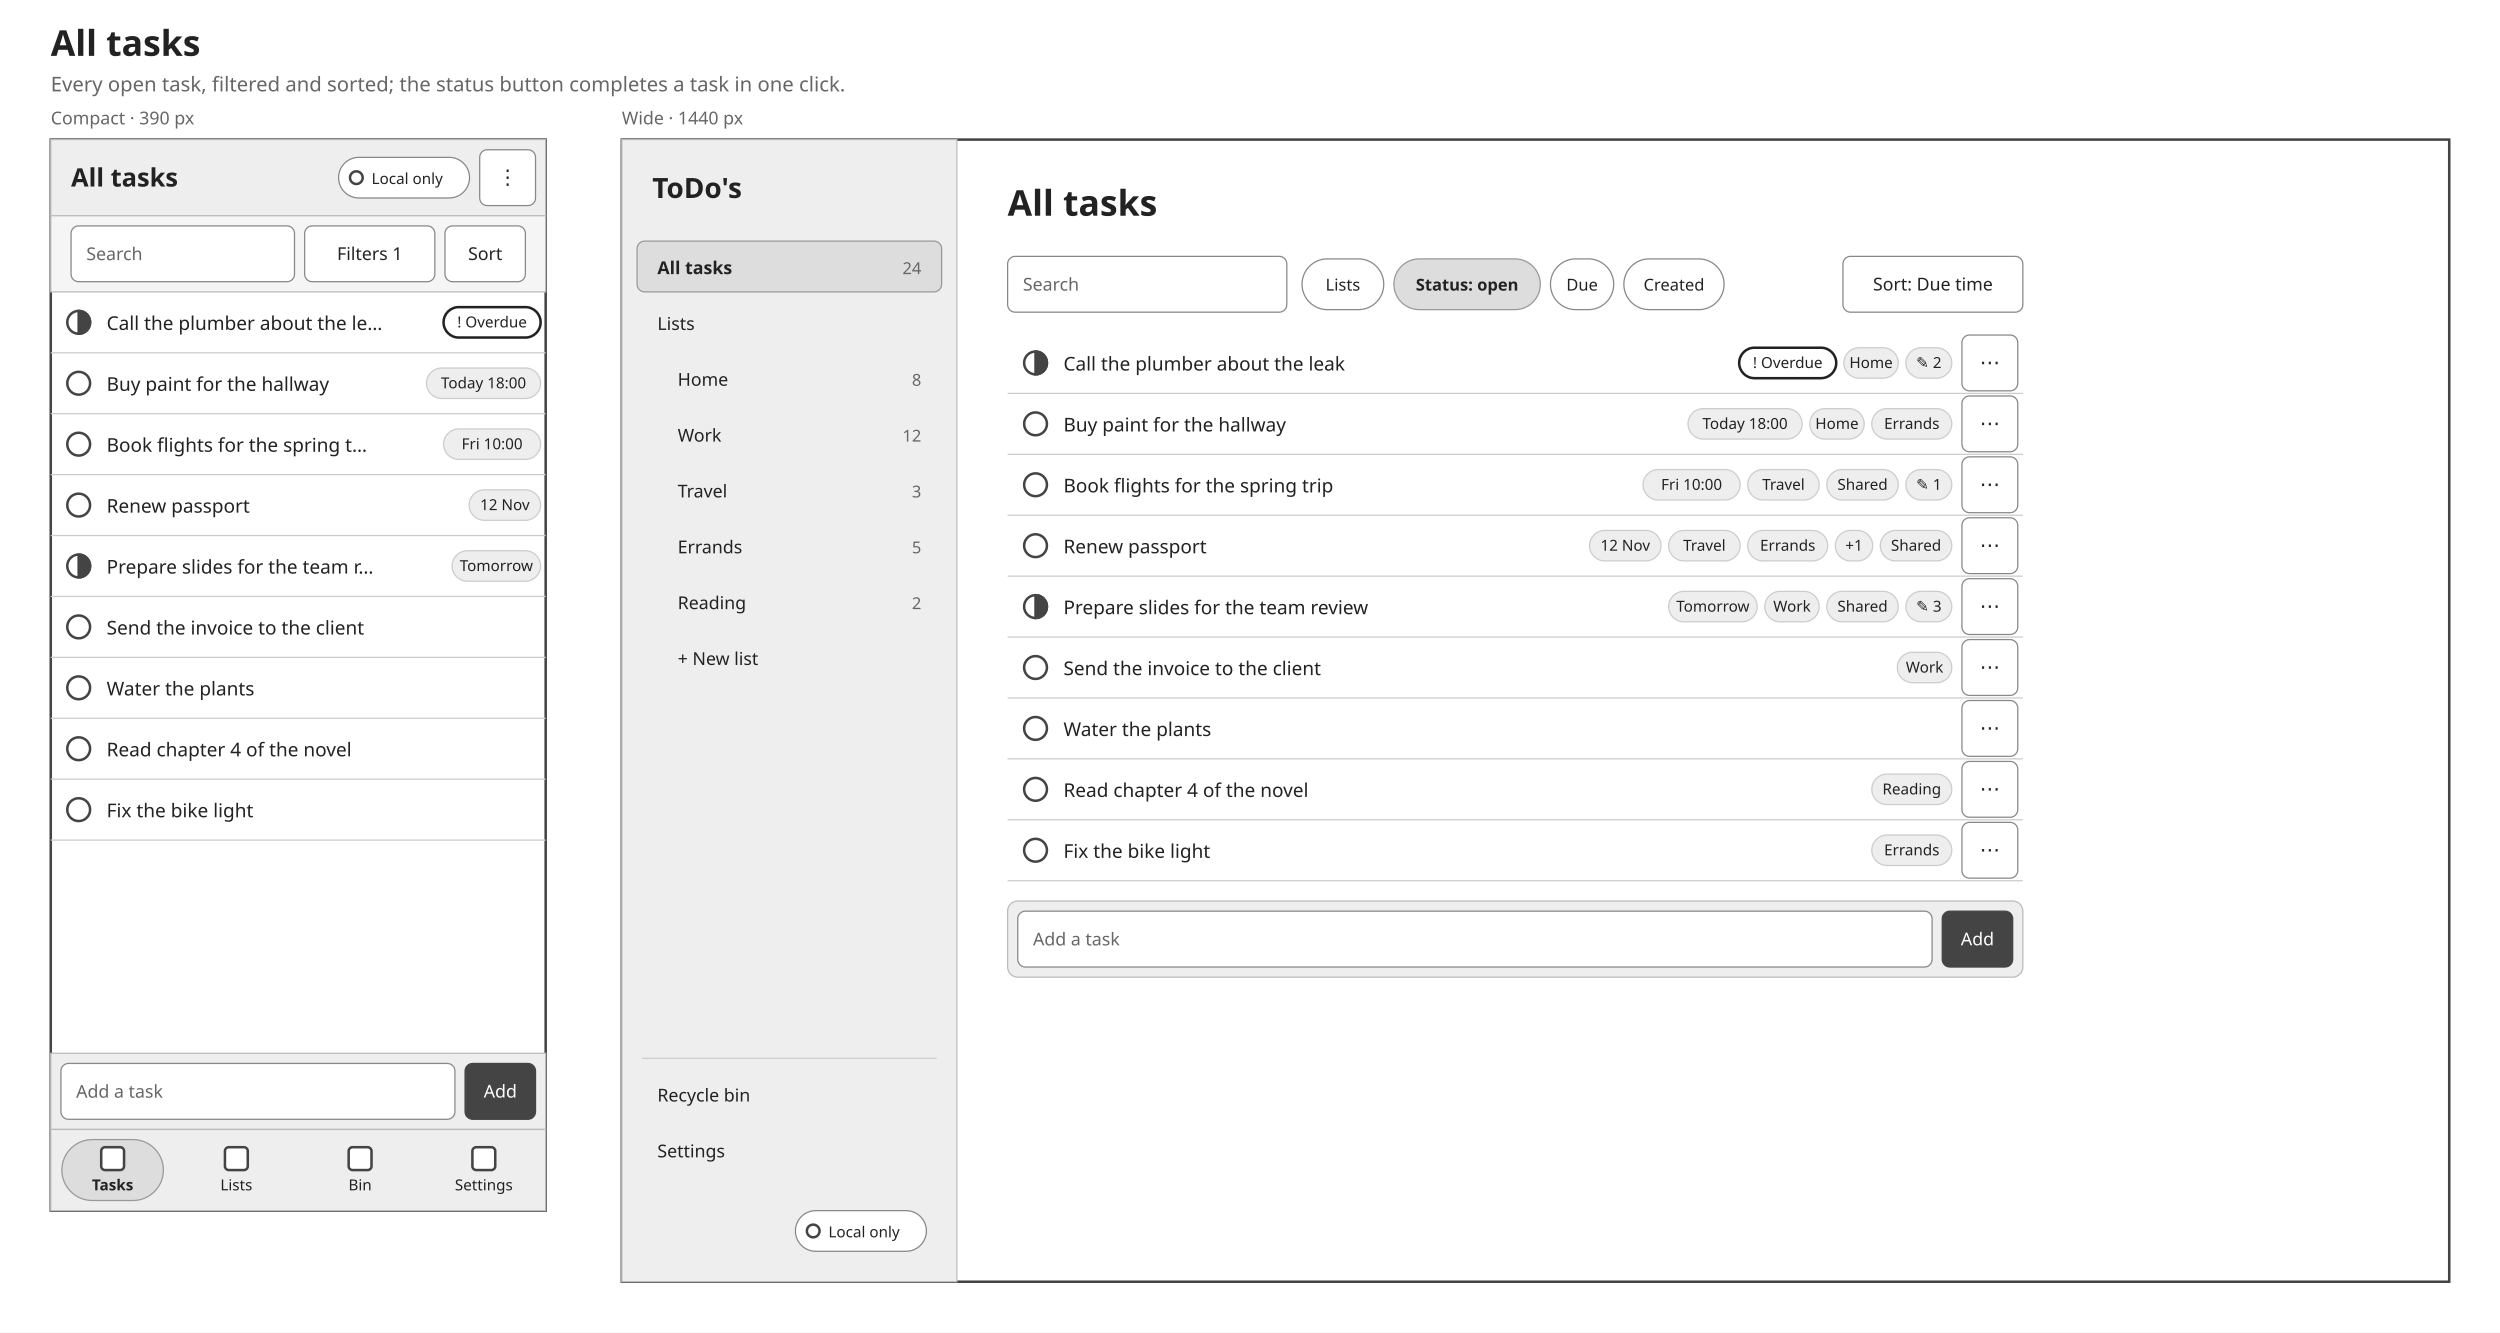
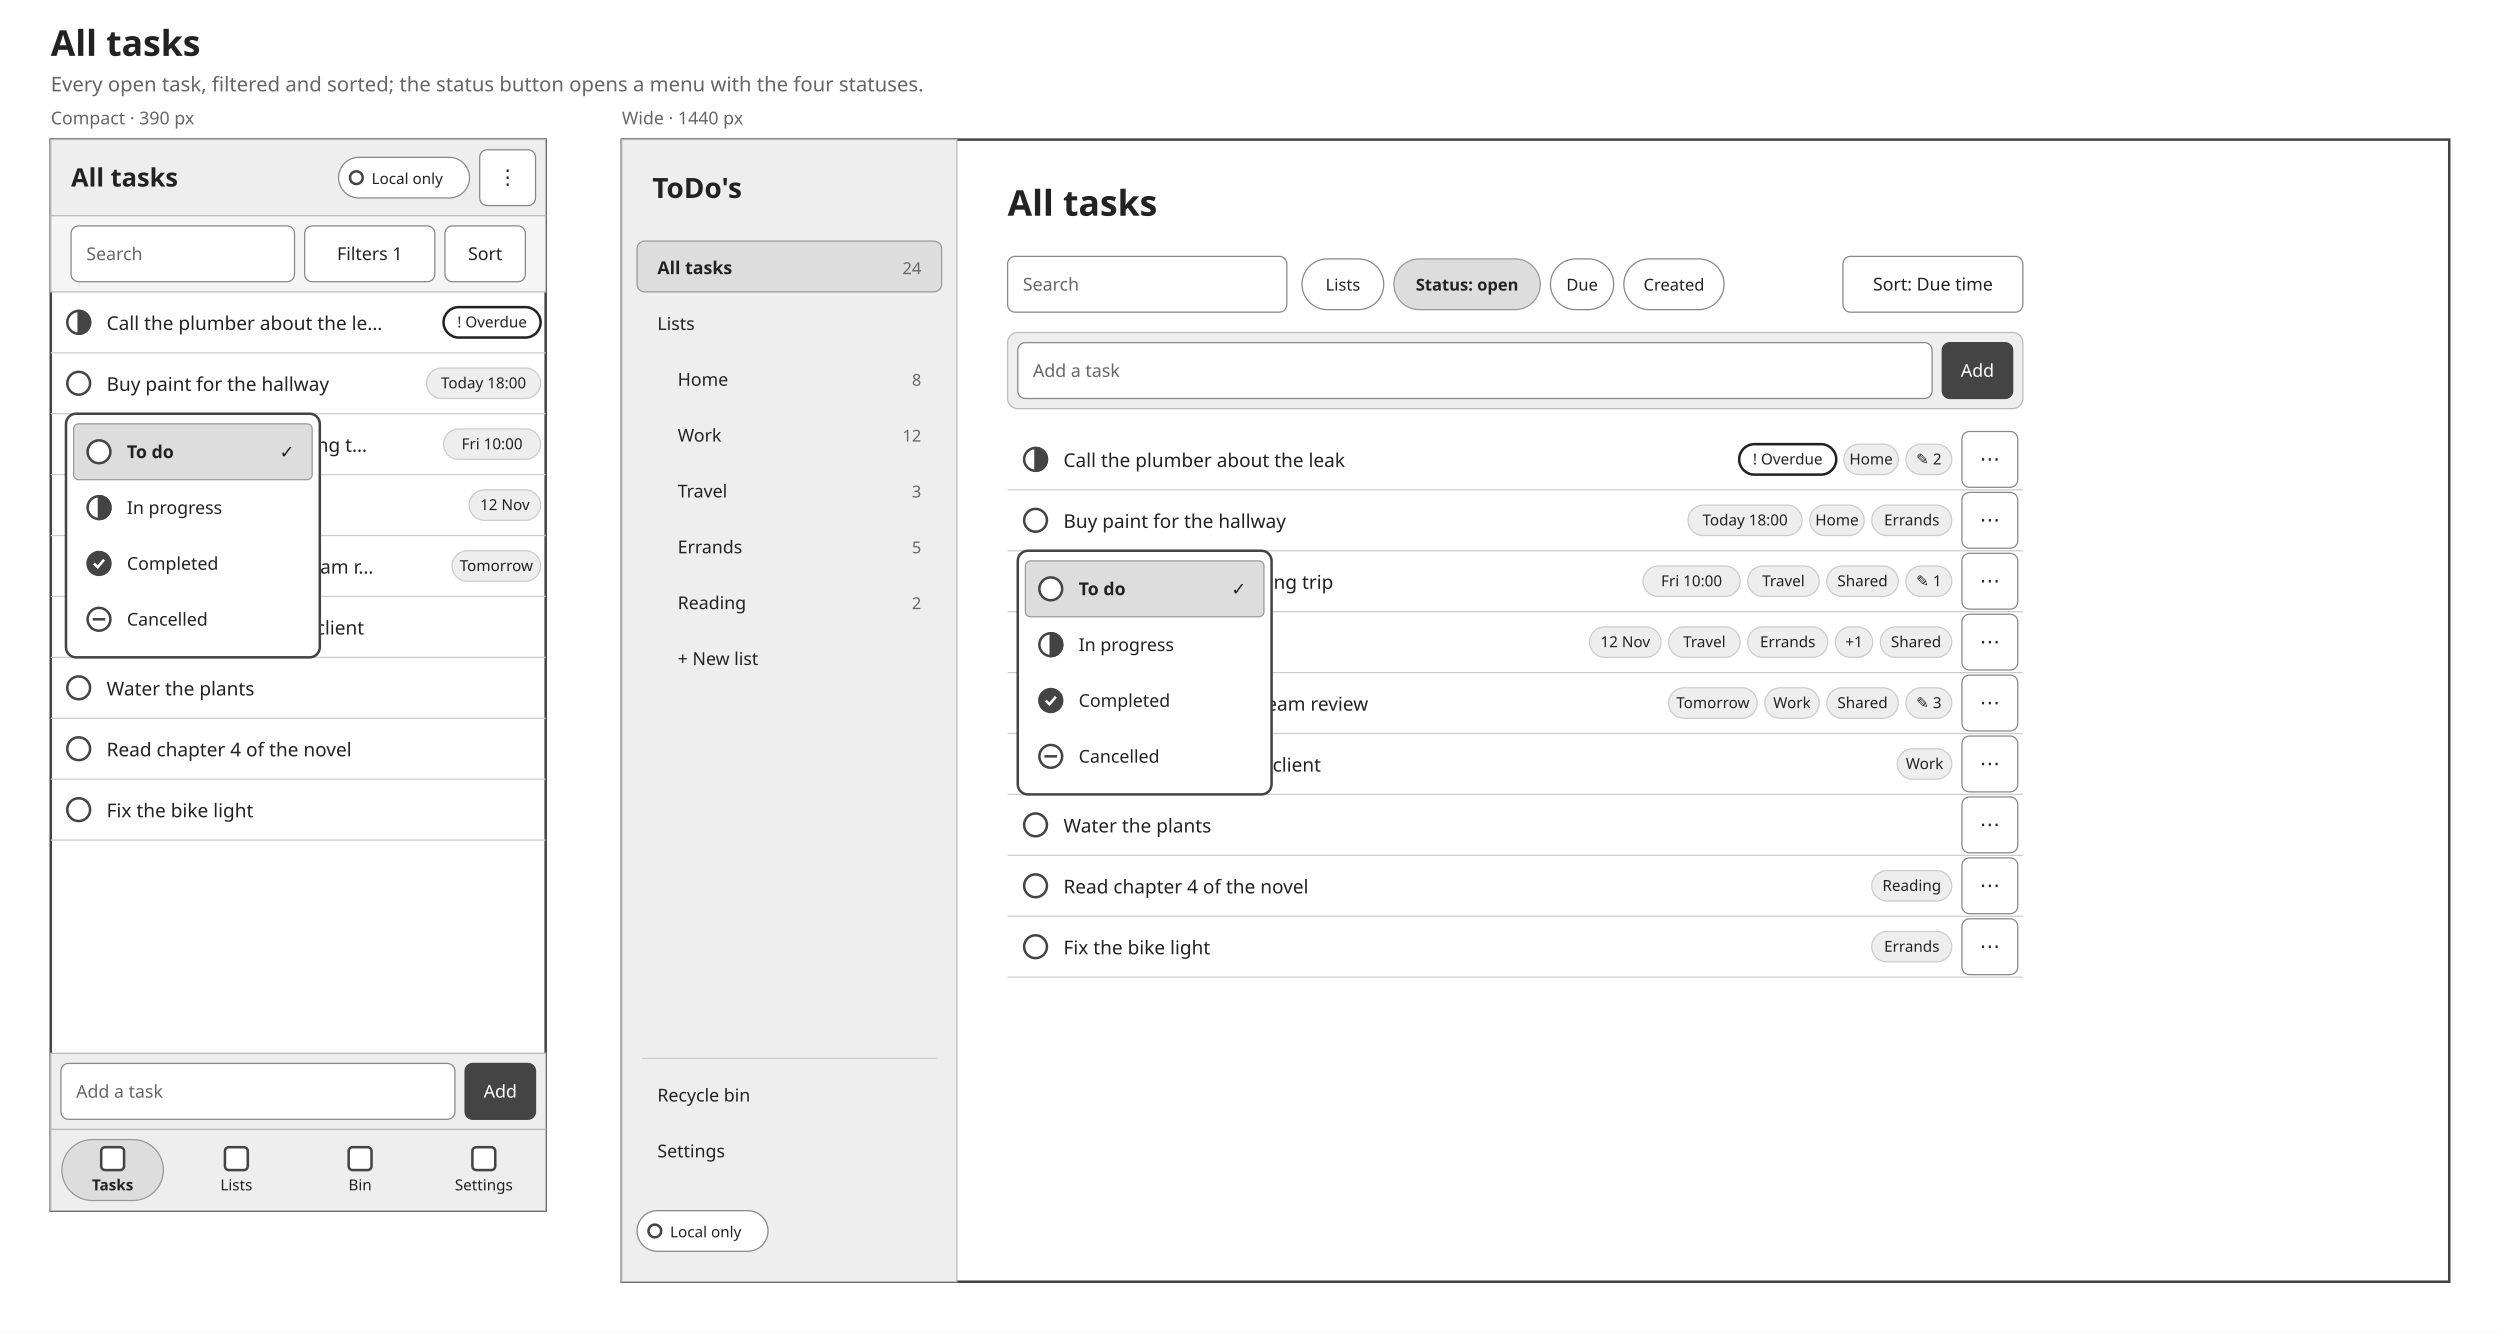
<svg xmlns="http://www.w3.org/2000/svg" width="1970" height="1050" viewBox="0 0 1970 1050">
  <style>
text { font-family: sans-serif; fill: #222222; }
.muted { fill: #666666; }
.on-primary { fill: #ffffff; }
.bold { font-weight: bold; }
rect.frame { fill: #ffffff; stroke: #444444; stroke-width: 2; }
.bar { fill: #eeeeee; stroke: #bbbbbb; }
.box { fill: #f5f5f5; stroke: #bbbbbb; }
.control { fill: #ffffff; stroke: #888888; }
.disabled { fill: #f5f5f5; stroke: #cccccc; }
.primary { fill: #444444; stroke: #444444; }
.selected { fill: #dddddd; stroke: #999999; }
.chip { fill: #eeeeee; stroke: #cccccc; }
.signal { fill: #ffffff; stroke: #222222; stroke-width: 2; }
.scrim { fill: #888888; fill-opacity: 0.5; }
.rule { stroke: #cccccc; }
.drop { stroke: #222222; stroke-width: 3; }
.icon { fill: #ffffff; stroke: #444444; stroke-width: 2; }
.icon-fill { fill: #444444; stroke: #444444; stroke-width: 2; }
.icon-mark { fill: none; stroke: #ffffff; stroke-width: 2; }
.icon-line { stroke: #444444; stroke-width: 2; }
  </style>
  <rect x="0" y="0" width="1970" height="1050" fill="#ffffff" />
  <text x="40" y="44" font-size="28" class="bold">All tasks</text>
-   <text x="40" y="72" font-size="16" class="muted">Every open task, filtered and sorted; the status button completes a task in one click.</text>
+   <text x="40" y="72" font-size="16" class="muted">Every open task, filtered and sorted; the status button opens a menu with the four statuses.</text>
  <text x="40" y="98" font-size="14" class="muted">Compact · 390 px</text>
  <text x="490" y="98" font-size="14" class="muted">Wide · 1440 px</text>
  <g class="frame" data-width="390" data-height="844" transform="translate(40 110)">
    <rect x="0" y="0" width="390" height="844" rx="0" class="frame" />
    <rect x="0" y="0" width="390" height="60" rx="0" class="bar" />
    <rect x="338" y="8" width="44" height="44" rx="6" class="control" />
    <text x="360" y="35" font-size="16" text-anchor="middle">⋮</text>
    <rect x="226.8" y="14" width="103.2" height="32" rx="16" class="control" />
    <circle cx="240.8" cy="30" r="5" class="icon" />
    <text x="252.8" y="35" font-size="12">Local only</text>
    <text x="16" y="37" font-size="20" class="bold">All tasks</text>
    <rect x="0" y="60" width="390" height="60" rx="0" class="box" />
    <rect x="310.64" y="68" width="63.36" height="44" rx="6" class="control" />
    <text x="342.32" y="94.9" font-size="14" text-anchor="middle">Sort</text>
    <rect x="200.08" y="68" width="102.56" height="44" rx="6" class="control" />
    <text x="251.36" y="94.9" font-size="14" text-anchor="middle">Filters 1</text>
    <rect x="16" y="68" width="176.08" height="44" rx="6" class="control" />
    <text x="28" y="95" font-size="14" class="muted">Search</text>
    <line x1="0" y1="168" x2="390" y2="168" class="rule" />
    <circle cx="22" cy="144" r="9" class="icon" />
    <path d="M22 135.0 A9 9 0 0 1 22 153.0 Z" class="icon-fill" />
    <rect x="309.52" y="132" width="76.48" height="24" rx="12" class="signal" />
    <text x="347.76" y="148" font-size="12" text-anchor="middle">! Overdue</text>
    <text x="44" y="150" font-size="15">Call the plumber about the le…</text>
    <line x1="0" y1="216" x2="390" y2="216" class="rule" />
    <circle cx="22" cy="192" r="9" class="icon" />
    <rect x="296.08" y="180" width="89.92" height="24" rx="12" class="chip" />
    <text x="341.04" y="196" font-size="12" text-anchor="middle">Today 18:00</text>
    <text x="44" y="198" font-size="15">Buy paint for the hallway</text>
    <line x1="0" y1="264" x2="390" y2="264" class="rule" />
    <circle cx="22" cy="240" r="9" class="icon" />
    <rect x="309.52" y="228" width="76.48" height="24" rx="12" class="chip" />
    <text x="347.76" y="244" font-size="12" text-anchor="middle">Fri 10:00</text>
    <text x="44" y="246" font-size="15">Book flights for the spring t…</text>
    <line x1="0" y1="312" x2="390" y2="312" class="rule" />
    <circle cx="22" cy="288" r="9" class="icon" />
    <rect x="329.68" y="276" width="56.32" height="24" rx="12" class="chip" />
    <text x="357.84" y="292" font-size="12" text-anchor="middle">12 Nov</text>
    <text x="44" y="294" font-size="15">Renew passport</text>
    <line x1="0" y1="360" x2="390" y2="360" class="rule" />
    <circle cx="22" cy="336" r="9" class="icon" />
    <path d="M22 327.0 A9 9 0 0 1 22 345.0 Z" class="icon-fill" />
    <rect x="316.24" y="324" width="69.76" height="24" rx="12" class="chip" />
    <text x="351.12" y="340" font-size="12" text-anchor="middle">Tomorrow</text>
    <text x="44" y="342" font-size="15">Prepare slides for the team r…</text>
    <line x1="0" y1="408" x2="390" y2="408" class="rule" />
    <circle cx="22" cy="384" r="9" class="icon" />
    <text x="44" y="390" font-size="15">Send the invoice to the client</text>
    <line x1="0" y1="456" x2="390" y2="456" class="rule" />
    <circle cx="22" cy="432" r="9" class="icon" />
    <text x="44" y="438" font-size="15">Water the plants</text>
    <line x1="0" y1="504" x2="390" y2="504" class="rule" />
    <circle cx="22" cy="480" r="9" class="icon" />
    <text x="44" y="486" font-size="15">Read chapter 4 of the novel</text>
    <line x1="0" y1="552" x2="390" y2="552" class="rule" />
    <circle cx="22" cy="528" r="9" class="icon" />
    <text x="44" y="534" font-size="15">Fix the bike light</text>
    <rect x="0" y="720" width="390" height="60" rx="0" class="bar" />
    <rect x="326.48" y="728" width="55.52" height="44" rx="6" class="primary" />
    <text x="354.24" y="754.9" font-size="14" class="on-primary" text-anchor="middle">Add</text>
    <rect x="8" y="728" width="310.48" height="44" rx="6" class="control" />
    <text x="20" y="755" font-size="14" class="muted">Add a task</text>
    <rect x="0" y="780" width="390" height="64" rx="0" class="bar" />
    <rect x="8.75" y="788" width="80" height="48" rx="24" class="selected" />
    <rect x="39.75" y="794" width="18" height="18" rx="3" class="icon" />
    <text x="48.75" y="828" font-size="12" class="bold" text-anchor="middle">Tasks</text>
    <rect x="137.25" y="794" width="18" height="18" rx="3" class="icon" />
    <text x="146.25" y="828" font-size="12" text-anchor="middle">Lists</text>
    <rect x="234.75" y="794" width="18" height="18" rx="3" class="icon" />
    <text x="243.75" y="828" font-size="12" text-anchor="middle">Bin</text>
    <rect x="332.25" y="794" width="18" height="18" rx="3" class="icon" />
    <text x="341.25" y="828" font-size="12" text-anchor="middle">Settings</text>
+     <rect x="12" y="216" width="200" height="192" rx="8" class="frame" />
+     <rect x="18" y="224" width="188" height="44" rx="4" class="selected" />
+     <text x="192" y="251" font-size="14" class="bold" text-anchor="end">✓</text>
+     <circle cx="38" cy="246" r="9" class="icon" />
+     <text x="60" y="251" font-size="14" class="bold">To do</text>
+     <circle cx="38" cy="290" r="9" class="icon" />
+     <path d="M38 281 A9 9 0 0 1 38 299 Z" class="icon-fill" />
+     <text x="60" y="295" font-size="14">In progress</text>
+     <circle cx="38" cy="334" r="9" class="icon-fill" />
+     <path d="M34 334 l3 3 l5 -6" class="icon-mark" />
+     <text x="60" y="339" font-size="14">Completed</text>
+     <circle cx="38" cy="378" r="9" class="icon" />
+     <line x1="33.05" y1="378" x2="42.95" y2="378" class="icon-line" />
+     <text x="60" y="383" font-size="14">Cancelled</text>
  </g>
  <g class="frame" data-width="1440" data-height="900" transform="translate(490 110)">
    <rect x="0" y="0" width="1440" height="900" rx="0" class="frame" />
    <rect x="0" y="0" width="264" height="900" rx="0" class="bar" />
    <text x="24" y="46" font-size="22" class="bold">ToDo's</text>
    <rect x="12" y="80" width="240" height="40" rx="6" class="selected" />
    <text x="28" y="106" font-size="14" class="bold">All tasks</text>
    <text x="236" y="106" font-size="13" class="muted" text-anchor="end">24</text>
    <text x="28" y="150" font-size="14">Lists</text>
    <text x="44" y="194" font-size="14">Home</text>
    <text x="236" y="194" font-size="13" class="muted" text-anchor="end">8</text>
    <text x="44" y="238" font-size="14">Work</text>
    <text x="236" y="238" font-size="13" class="muted" text-anchor="end">12</text>
    <text x="44" y="282" font-size="14">Travel</text>
    <text x="236" y="282" font-size="13" class="muted" text-anchor="end">3</text>
    <text x="44" y="326" font-size="14">Errands</text>
    <text x="236" y="326" font-size="13" class="muted" text-anchor="end">5</text>
    <text x="44" y="370" font-size="14">Reading</text>
    <text x="236" y="370" font-size="13" class="muted" text-anchor="end">2</text>
    <text x="44" y="414" font-size="14">+ New list</text>
    <line x1="16" y1="724" x2="248" y2="724" class="rule" />
    <text x="28" y="758" font-size="14">Recycle bin</text>
    <text x="28" y="802" font-size="14">Settings</text>
-     <rect x="136.8" y="844" width="103.2" height="32" rx="16" class="control" />
-     <circle cx="150.8" cy="860" r="5" class="icon" />
-     <text x="162.8" y="865" font-size="12">Local only</text>
+     <rect x="12" y="844" width="103.2" height="32" rx="16" class="control" />
+     <circle cx="26" cy="860" r="5" class="icon" />
+     <text x="38" y="865" font-size="12">Local only</text>
    <text x="304" y="60" font-size="28" class="bold">All tasks</text>
    <rect x="962.24" y="92" width="141.76" height="44" rx="6" class="control" />
    <text x="1033.12" y="118.9" font-size="14" text-anchor="middle">Sort: Due time</text>
    <rect x="304" y="92" width="220" height="44" rx="6" class="control" />
    <text x="316" y="119" font-size="14" class="muted">Search</text>
    <rect x="536" y="94" width="64.4" height="40" rx="20" class="control" />
    <text x="568.2" y="119" font-size="13" text-anchor="middle">Lists</text>
    <rect x="608.4" y="94" width="115.36" height="40" rx="20" class="selected" />
    <text x="666.08" y="119" font-size="13" class="bold" text-anchor="middle">Status: open</text>
    <rect x="731.76" y="94" width="49.84" height="40" rx="20" class="control" />
    <text x="756.68" y="119" font-size="13" text-anchor="middle">Due</text>
    <rect x="789.6" y="94" width="78.96" height="40" rx="20" class="control" />
    <text x="829.08" y="119" font-size="13" text-anchor="middle">Created</text>
-     <line x1="304" y1="200" x2="1104" y2="200" class="rule" />
-     <circle cx="326" cy="176" r="9" class="icon" />
-     <path d="M326 167.0 A9 9 0 0 1 326 185.0 Z" class="icon-fill" />
-     <rect x="1056" y="154" width="44" height="44" rx="6" class="control" />
-     <text x="1078" y="181" font-size="16" text-anchor="middle">⋯</text>
-     <rect x="1011.84" y="164" width="36.16" height="24" rx="12" class="chip" />
-     <text x="1029.92" y="180" font-size="12" text-anchor="middle">✎ 2</text>
-     <rect x="962.96" y="164" width="42.88" height="24" rx="12" class="chip" />
-     <text x="984.4" y="180" font-size="12" text-anchor="middle">Home</text>
-     <rect x="880.48" y="164" width="76.48" height="24" rx="12" class="signal" />
-     <text x="918.72" y="180" font-size="12" text-anchor="middle">! Overdue</text>
-     <text x="348" y="182" font-size="15">Call the plumber about the leak</text>
-     <line x1="304" y1="248" x2="1104" y2="248" class="rule" />
-     <circle cx="326" cy="224" r="9" class="icon" />
-     <rect x="1056" y="202" width="44" height="44" rx="6" class="control" />
-     <text x="1078" y="229" font-size="16" text-anchor="middle">⋯</text>
-     <rect x="984.96" y="212" width="63.04" height="24" rx="12" class="chip" />
-     <text x="1016.48" y="228" font-size="12" text-anchor="middle">Errands</text>
-     <rect x="936.08" y="212" width="42.88" height="24" rx="12" class="chip" />
-     <text x="957.52" y="228" font-size="12" text-anchor="middle">Home</text>
-     <rect x="840.16" y="212" width="89.92" height="24" rx="12" class="chip" />
-     <text x="885.12" y="228" font-size="12" text-anchor="middle">Today 18:00</text>
-     <text x="348" y="230" font-size="15">Buy paint for the hallway</text>
-     <line x1="304" y1="296" x2="1104" y2="296" class="rule" />
-     <circle cx="326" cy="272" r="9" class="icon" />
-     <rect x="1056" y="250" width="44" height="44" rx="6" class="control" />
-     <text x="1078" y="277" font-size="16" text-anchor="middle">⋯</text>
-     <rect x="1011.84" y="260" width="36.16" height="24" rx="12" class="chip" />
-     <text x="1029.92" y="276" font-size="12" text-anchor="middle">✎ 1</text>
-     <rect x="949.52" y="260" width="56.32" height="24" rx="12" class="chip" />
-     <text x="977.68" y="276" font-size="12" text-anchor="middle">Shared</text>
-     <rect x="887.2" y="260" width="56.32" height="24" rx="12" class="chip" />
-     <text x="915.36" y="276" font-size="12" text-anchor="middle">Travel</text>
-     <rect x="804.72" y="260" width="76.48" height="24" rx="12" class="chip" />
-     <text x="842.96" y="276" font-size="12" text-anchor="middle">Fri 10:00</text>
-     <text x="348" y="278" font-size="15">Book flights for the spring trip</text>
-     <line x1="304" y1="344" x2="1104" y2="344" class="rule" />
-     <circle cx="326" cy="320" r="9" class="icon" />
-     <rect x="1056" y="298" width="44" height="44" rx="6" class="control" />
-     <text x="1078" y="325" font-size="16" text-anchor="middle">⋯</text>
-     <rect x="991.68" y="308" width="56.32" height="24" rx="12" class="chip" />
-     <text x="1019.84" y="324" font-size="12" text-anchor="middle">Shared</text>
-     <rect x="956.24" y="308" width="29.44" height="24" rx="12" class="chip" />
-     <text x="970.96" y="324" font-size="12" text-anchor="middle">+1</text>
-     <rect x="887.2" y="308" width="63.04" height="24" rx="12" class="chip" />
-     <text x="918.72" y="324" font-size="12" text-anchor="middle">Errands</text>
-     <rect x="824.88" y="308" width="56.32" height="24" rx="12" class="chip" />
-     <text x="853.04" y="324" font-size="12" text-anchor="middle">Travel</text>
-     <rect x="762.56" y="308" width="56.32" height="24" rx="12" class="chip" />
-     <text x="790.72" y="324" font-size="12" text-anchor="middle">12 Nov</text>
-     <text x="348" y="326" font-size="15">Renew passport</text>
-     <line x1="304" y1="392" x2="1104" y2="392" class="rule" />
-     <circle cx="326" cy="368" r="9" class="icon" />
-     <path d="M326 359.0 A9 9 0 0 1 326 377.0 Z" class="icon-fill" />
-     <rect x="1056" y="346" width="44" height="44" rx="6" class="control" />
-     <text x="1078" y="373" font-size="16" text-anchor="middle">⋯</text>
-     <rect x="1011.84" y="356" width="36.16" height="24" rx="12" class="chip" />
-     <text x="1029.92" y="372" font-size="12" text-anchor="middle">✎ 3</text>
-     <rect x="949.52" y="356" width="56.32" height="24" rx="12" class="chip" />
-     <text x="977.68" y="372" font-size="12" text-anchor="middle">Shared</text>
-     <rect x="900.64" y="356" width="42.88" height="24" rx="12" class="chip" />
-     <text x="922.08" y="372" font-size="12" text-anchor="middle">Work</text>
-     <rect x="824.88" y="356" width="69.76" height="24" rx="12" class="chip" />
-     <text x="859.76" y="372" font-size="12" text-anchor="middle">Tomorrow</text>
-     <text x="348" y="374" font-size="15">Prepare slides for the team review</text>
-     <line x1="304" y1="440" x2="1104" y2="440" class="rule" />
-     <circle cx="326" cy="416" r="9" class="icon" />
-     <rect x="1056" y="394" width="44" height="44" rx="6" class="control" />
-     <text x="1078" y="421" font-size="16" text-anchor="middle">⋯</text>
-     <rect x="1005.12" y="404" width="42.88" height="24" rx="12" class="chip" />
-     <text x="1026.56" y="420" font-size="12" text-anchor="middle">Work</text>
-     <text x="348" y="422" font-size="15">Send the invoice to the client</text>
-     <line x1="304" y1="488" x2="1104" y2="488" class="rule" />
-     <circle cx="326" cy="464" r="9" class="icon" />
-     <rect x="1056" y="442" width="44" height="44" rx="6" class="control" />
-     <text x="1078" y="469" font-size="16" text-anchor="middle">⋯</text>
-     <text x="348" y="470" font-size="15">Water the plants</text>
-     <line x1="304" y1="536" x2="1104" y2="536" class="rule" />
-     <circle cx="326" cy="512" r="9" class="icon" />
-     <rect x="1056" y="490" width="44" height="44" rx="6" class="control" />
-     <text x="1078" y="517" font-size="16" text-anchor="middle">⋯</text>
-     <rect x="984.96" y="500" width="63.04" height="24" rx="12" class="chip" />
-     <text x="1016.48" y="516" font-size="12" text-anchor="middle">Reading</text>
-     <text x="348" y="518" font-size="15">Read chapter 4 of the novel</text>
-     <line x1="304" y1="584" x2="1104" y2="584" class="rule" />
-     <circle cx="326" cy="560" r="9" class="icon" />
-     <rect x="1056" y="538" width="44" height="44" rx="6" class="control" />
-     <text x="1078" y="565" font-size="16" text-anchor="middle">⋯</text>
-     <rect x="984.96" y="548" width="63.04" height="24" rx="12" class="chip" />
-     <text x="1016.48" y="564" font-size="12" text-anchor="middle">Errands</text>
-     <text x="348" y="566" font-size="15">Fix the bike light</text>
-     <rect x="304" y="600" width="800" height="60" rx="8" class="bar" />
-     <rect x="1040.48" y="608" width="55.52" height="44" rx="6" class="primary" />
-     <text x="1068.24" y="634.9" font-size="14" class="on-primary" text-anchor="middle">Add</text>
-     <rect x="312" y="608" width="720.48" height="44" rx="6" class="control" />
-     <text x="324" y="635" font-size="14" class="muted">Add a task</text>
+     <rect x="304" y="152" width="800" height="60" rx="8" class="bar" />
+     <rect x="1040.48" y="160" width="55.52" height="44" rx="6" class="primary" />
+     <text x="1068.24" y="186.9" font-size="14" class="on-primary" text-anchor="middle">Add</text>
+     <rect x="312" y="160" width="720.48" height="44" rx="6" class="control" />
+     <text x="324" y="187" font-size="14" class="muted">Add a task</text>
+     <line x1="304" y1="276" x2="1104" y2="276" class="rule" />
+     <circle cx="326" cy="252" r="9" class="icon" />
+     <path d="M326 243.0 A9 9 0 0 1 326 261.0 Z" class="icon-fill" />
+     <rect x="1056" y="230" width="44" height="44" rx="6" class="control" />
+     <text x="1078" y="257" font-size="16" text-anchor="middle">⋯</text>
+     <rect x="1011.84" y="240" width="36.16" height="24" rx="12" class="chip" />
+     <text x="1029.92" y="256" font-size="12" text-anchor="middle">✎ 2</text>
+     <rect x="962.96" y="240" width="42.88" height="24" rx="12" class="chip" />
+     <text x="984.4" y="256" font-size="12" text-anchor="middle">Home</text>
+     <rect x="880.48" y="240" width="76.48" height="24" rx="12" class="signal" />
+     <text x="918.72" y="256" font-size="12" text-anchor="middle">! Overdue</text>
+     <text x="348" y="258" font-size="15">Call the plumber about the leak</text>
+     <line x1="304" y1="324" x2="1104" y2="324" class="rule" />
+     <circle cx="326" cy="300" r="9" class="icon" />
+     <rect x="1056" y="278" width="44" height="44" rx="6" class="control" />
+     <text x="1078" y="305" font-size="16" text-anchor="middle">⋯</text>
+     <rect x="984.96" y="288" width="63.04" height="24" rx="12" class="chip" />
+     <text x="1016.48" y="304" font-size="12" text-anchor="middle">Errands</text>
+     <rect x="936.08" y="288" width="42.88" height="24" rx="12" class="chip" />
+     <text x="957.52" y="304" font-size="12" text-anchor="middle">Home</text>
+     <rect x="840.16" y="288" width="89.92" height="24" rx="12" class="chip" />
+     <text x="885.12" y="304" font-size="12" text-anchor="middle">Today 18:00</text>
+     <text x="348" y="306" font-size="15">Buy paint for the hallway</text>
+     <line x1="304" y1="372" x2="1104" y2="372" class="rule" />
+     <circle cx="326" cy="348" r="9" class="icon" />
+     <rect x="1056" y="326" width="44" height="44" rx="6" class="control" />
+     <text x="1078" y="353" font-size="16" text-anchor="middle">⋯</text>
+     <rect x="1011.84" y="336" width="36.16" height="24" rx="12" class="chip" />
+     <text x="1029.92" y="352" font-size="12" text-anchor="middle">✎ 1</text>
+     <rect x="949.52" y="336" width="56.32" height="24" rx="12" class="chip" />
+     <text x="977.68" y="352" font-size="12" text-anchor="middle">Shared</text>
+     <rect x="887.2" y="336" width="56.32" height="24" rx="12" class="chip" />
+     <text x="915.36" y="352" font-size="12" text-anchor="middle">Travel</text>
+     <rect x="804.72" y="336" width="76.48" height="24" rx="12" class="chip" />
+     <text x="842.96" y="352" font-size="12" text-anchor="middle">Fri 10:00</text>
+     <text x="348" y="354" font-size="15">Book flights for the spring trip</text>
+     <line x1="304" y1="420" x2="1104" y2="420" class="rule" />
+     <circle cx="326" cy="396" r="9" class="icon" />
+     <rect x="1056" y="374" width="44" height="44" rx="6" class="control" />
+     <text x="1078" y="401" font-size="16" text-anchor="middle">⋯</text>
+     <rect x="991.68" y="384" width="56.32" height="24" rx="12" class="chip" />
+     <text x="1019.84" y="400" font-size="12" text-anchor="middle">Shared</text>
+     <rect x="956.24" y="384" width="29.44" height="24" rx="12" class="chip" />
+     <text x="970.96" y="400" font-size="12" text-anchor="middle">+1</text>
+     <rect x="887.2" y="384" width="63.04" height="24" rx="12" class="chip" />
+     <text x="918.72" y="400" font-size="12" text-anchor="middle">Errands</text>
+     <rect x="824.88" y="384" width="56.32" height="24" rx="12" class="chip" />
+     <text x="853.04" y="400" font-size="12" text-anchor="middle">Travel</text>
+     <rect x="762.56" y="384" width="56.32" height="24" rx="12" class="chip" />
+     <text x="790.72" y="400" font-size="12" text-anchor="middle">12 Nov</text>
+     <text x="348" y="402" font-size="15">Renew passport</text>
+     <line x1="304" y1="468" x2="1104" y2="468" class="rule" />
+     <circle cx="326" cy="444" r="9" class="icon" />
+     <path d="M326 435.0 A9 9 0 0 1 326 453.0 Z" class="icon-fill" />
+     <rect x="1056" y="422" width="44" height="44" rx="6" class="control" />
+     <text x="1078" y="449" font-size="16" text-anchor="middle">⋯</text>
+     <rect x="1011.84" y="432" width="36.16" height="24" rx="12" class="chip" />
+     <text x="1029.92" y="448" font-size="12" text-anchor="middle">✎ 3</text>
+     <rect x="949.52" y="432" width="56.32" height="24" rx="12" class="chip" />
+     <text x="977.68" y="448" font-size="12" text-anchor="middle">Shared</text>
+     <rect x="900.64" y="432" width="42.88" height="24" rx="12" class="chip" />
+     <text x="922.08" y="448" font-size="12" text-anchor="middle">Work</text>
+     <rect x="824.88" y="432" width="69.76" height="24" rx="12" class="chip" />
+     <text x="859.76" y="448" font-size="12" text-anchor="middle">Tomorrow</text>
+     <text x="348" y="450" font-size="15">Prepare slides for the team review</text>
+     <line x1="304" y1="516" x2="1104" y2="516" class="rule" />
+     <circle cx="326" cy="492" r="9" class="icon" />
+     <rect x="1056" y="470" width="44" height="44" rx="6" class="control" />
+     <text x="1078" y="497" font-size="16" text-anchor="middle">⋯</text>
+     <rect x="1005.12" y="480" width="42.88" height="24" rx="12" class="chip" />
+     <text x="1026.56" y="496" font-size="12" text-anchor="middle">Work</text>
+     <text x="348" y="498" font-size="15">Send the invoice to the client</text>
+     <line x1="304" y1="564" x2="1104" y2="564" class="rule" />
+     <circle cx="326" cy="540" r="9" class="icon" />
+     <rect x="1056" y="518" width="44" height="44" rx="6" class="control" />
+     <text x="1078" y="545" font-size="16" text-anchor="middle">⋯</text>
+     <text x="348" y="546" font-size="15">Water the plants</text>
+     <line x1="304" y1="612" x2="1104" y2="612" class="rule" />
+     <circle cx="326" cy="588" r="9" class="icon" />
+     <rect x="1056" y="566" width="44" height="44" rx="6" class="control" />
+     <text x="1078" y="593" font-size="16" text-anchor="middle">⋯</text>
+     <rect x="984.96" y="576" width="63.04" height="24" rx="12" class="chip" />
+     <text x="1016.48" y="592" font-size="12" text-anchor="middle">Reading</text>
+     <text x="348" y="594" font-size="15">Read chapter 4 of the novel</text>
+     <line x1="304" y1="660" x2="1104" y2="660" class="rule" />
+     <circle cx="326" cy="636" r="9" class="icon" />
+     <rect x="1056" y="614" width="44" height="44" rx="6" class="control" />
+     <text x="1078" y="641" font-size="16" text-anchor="middle">⋯</text>
+     <rect x="984.96" y="624" width="63.04" height="24" rx="12" class="chip" />
+     <text x="1016.48" y="640" font-size="12" text-anchor="middle">Errands</text>
+     <text x="348" y="642" font-size="15">Fix the bike light</text>
+     <rect x="312" y="324" width="200" height="192" rx="8" class="frame" />
+     <rect x="318" y="332" width="188" height="44" rx="4" class="selected" />
+     <text x="492" y="359" font-size="14" class="bold" text-anchor="end">✓</text>
+     <circle cx="338" cy="354" r="9" class="icon" />
+     <text x="360" y="359" font-size="14" class="bold">To do</text>
+     <circle cx="338" cy="398" r="9" class="icon" />
+     <path d="M338 389 A9 9 0 0 1 338 407 Z" class="icon-fill" />
+     <text x="360" y="403" font-size="14">In progress</text>
+     <circle cx="338" cy="442" r="9" class="icon-fill" />
+     <path d="M334 442 l3 3 l5 -6" class="icon-mark" />
+     <text x="360" y="447" font-size="14">Completed</text>
+     <circle cx="338" cy="486" r="9" class="icon" />
+     <line x1="333.05" y1="486" x2="342.95" y2="486" class="icon-line" />
+     <text x="360" y="491" font-size="14">Cancelled</text>
  </g>
</svg>
